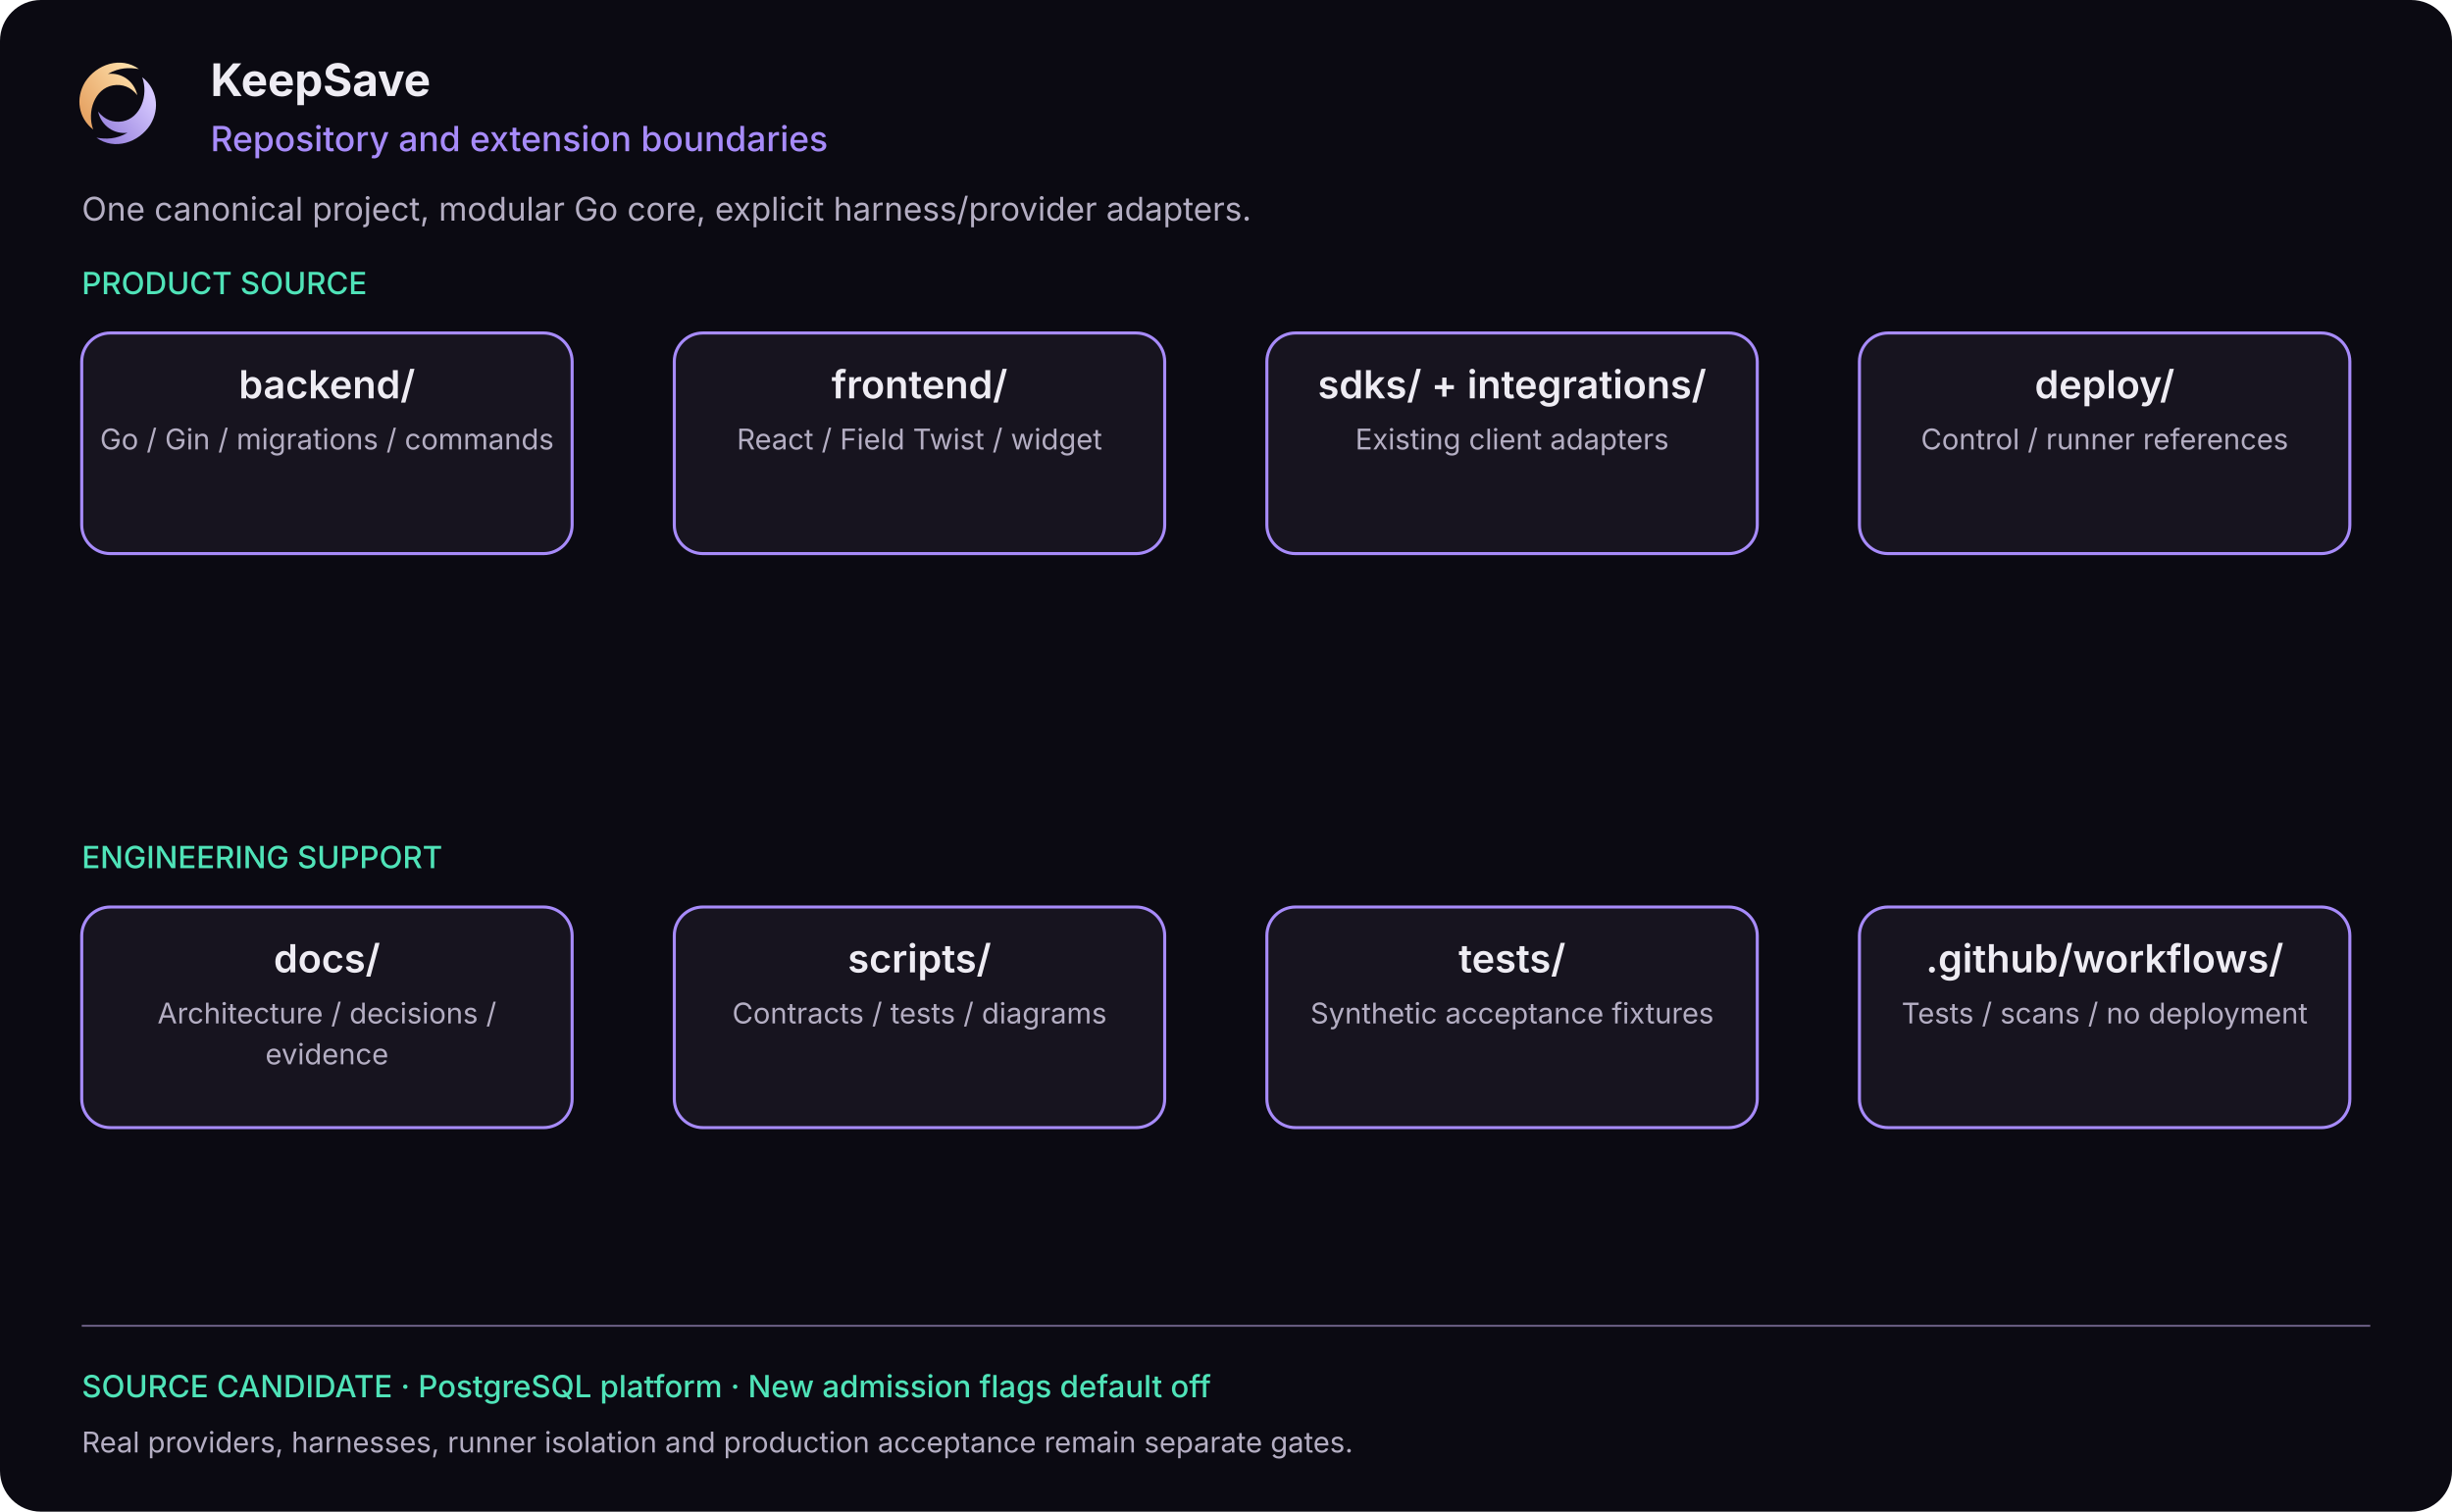
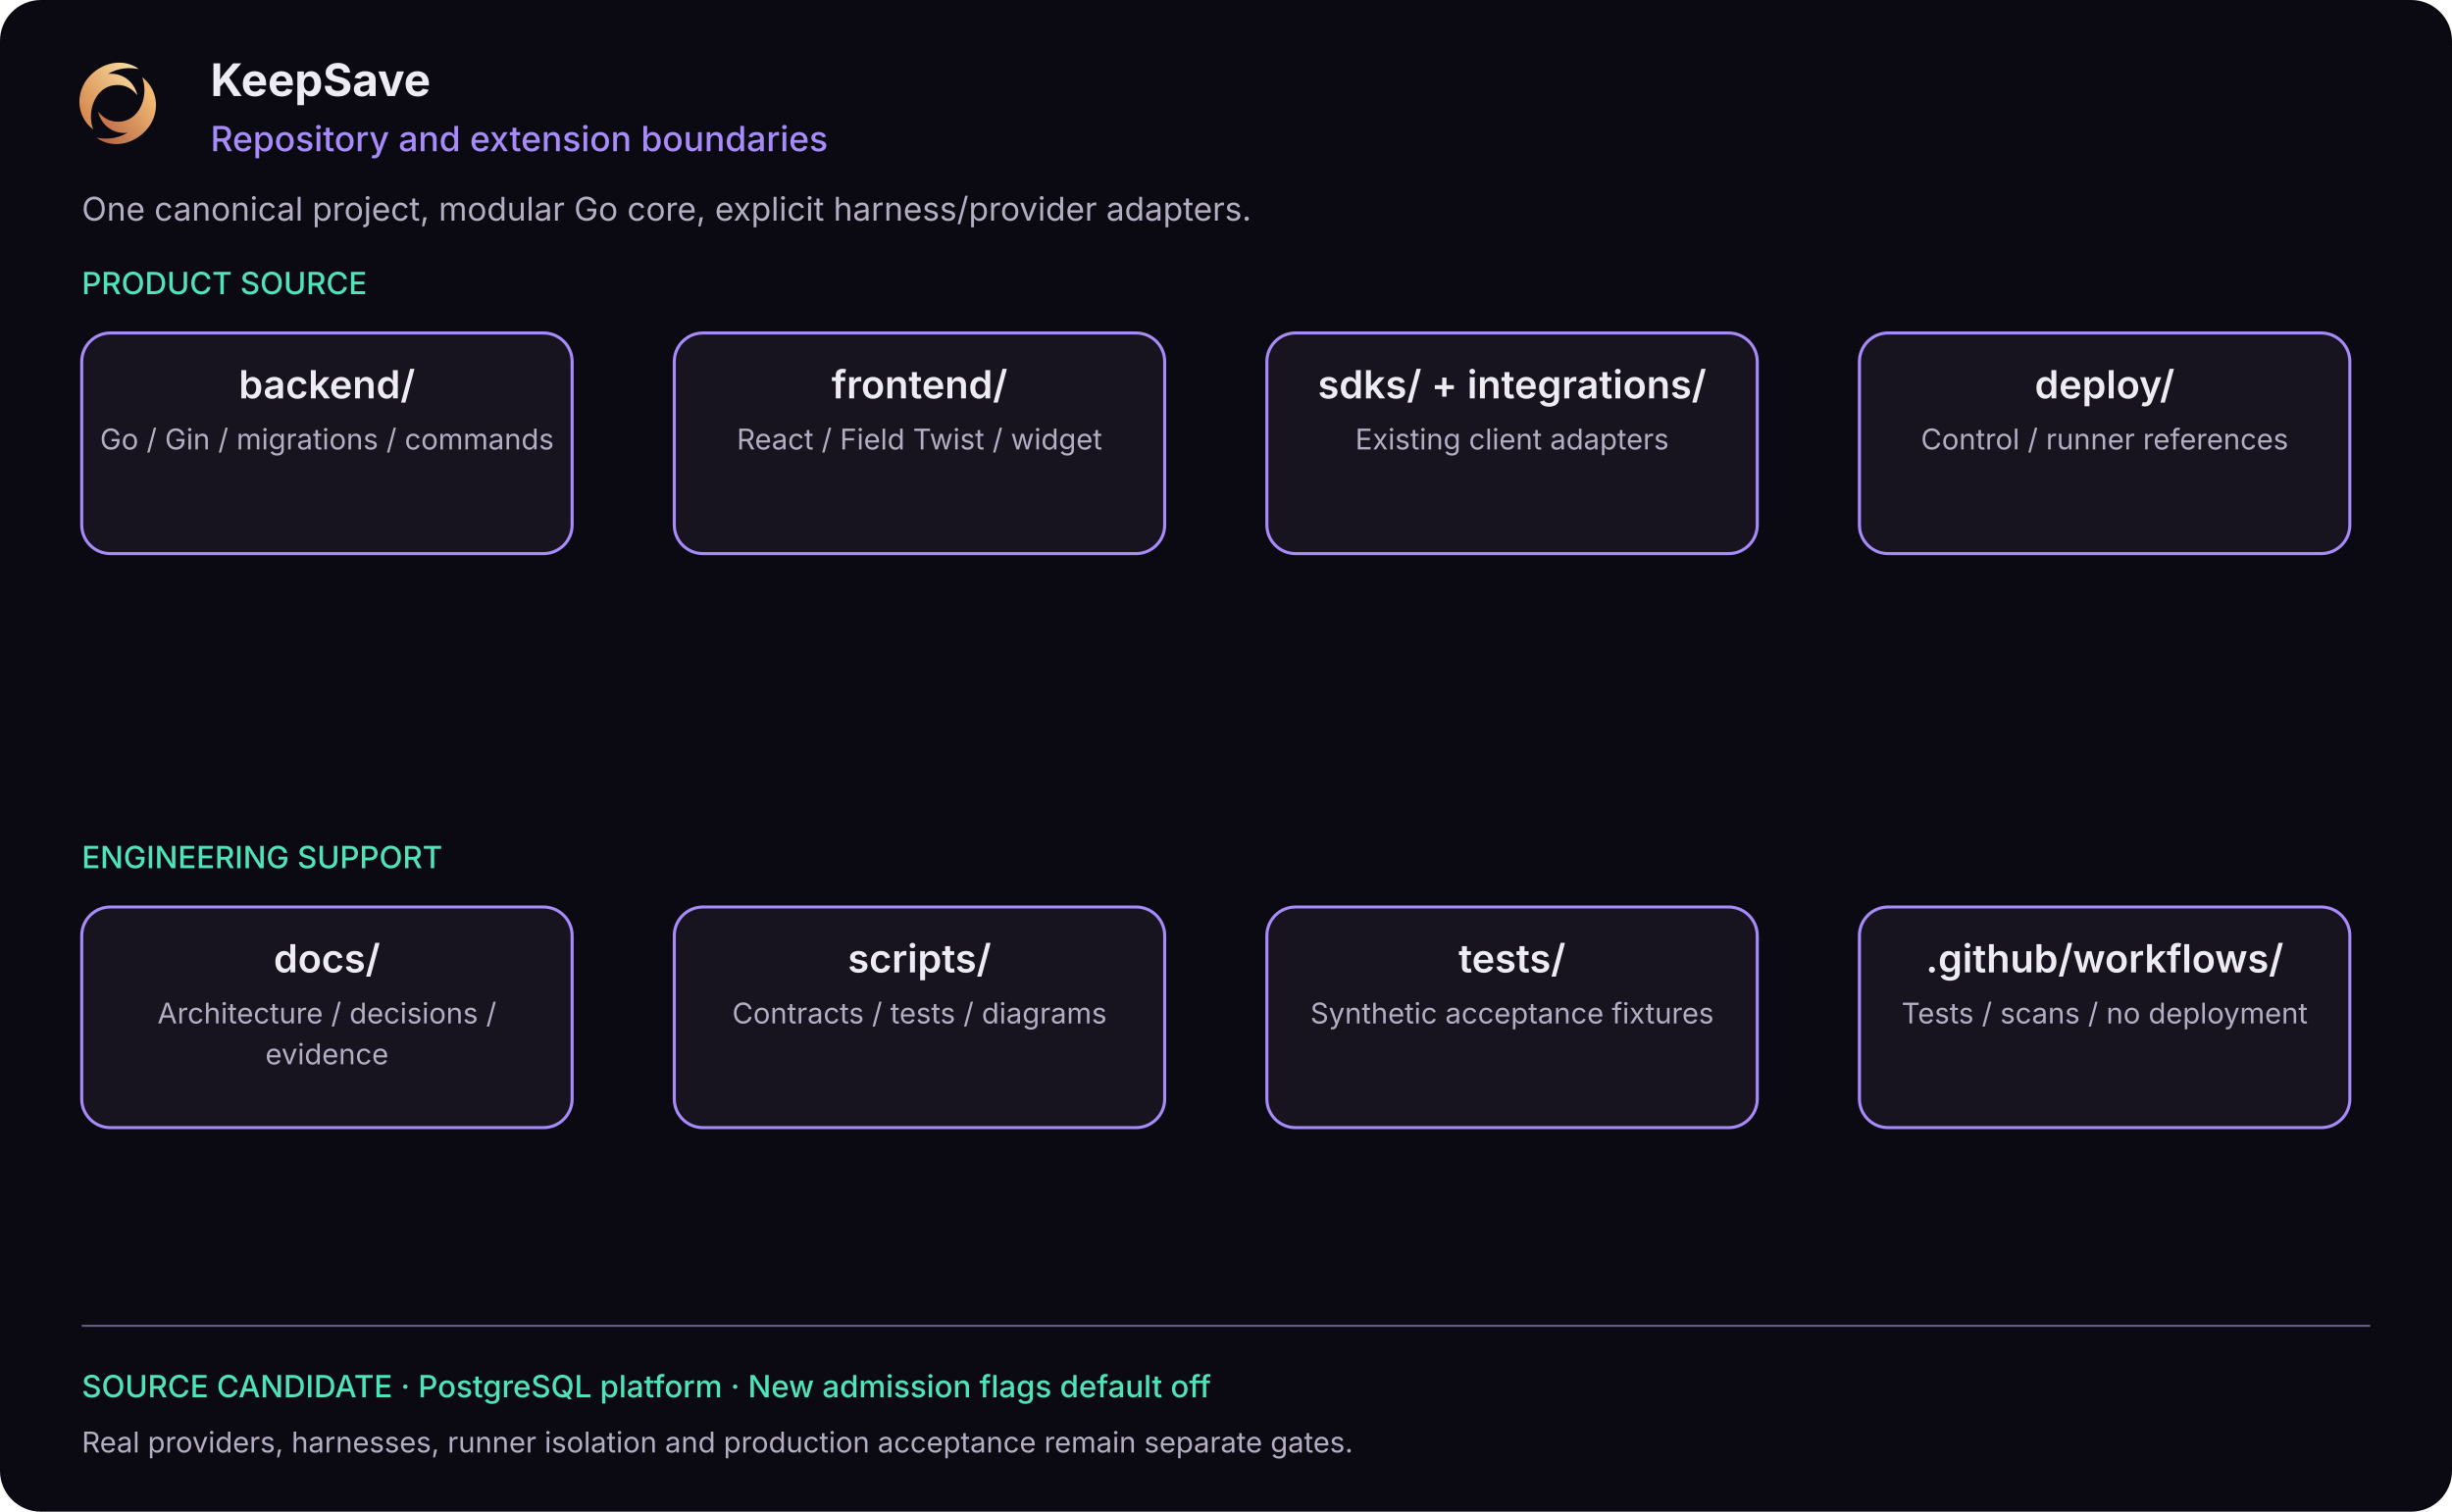
<svg xmlns="http://www.w3.org/2000/svg" width="1200" height="740" viewBox="0 0 1200 740" role="img" aria-labelledby="title desc">
  <defs>
    <marker id="arrow" viewBox="0 0 10 10" refX="9" refY="5" markerWidth="7" markerHeight="7" orient="auto-start-reverse">
      <path d="M0 0L10 5L0 10Z" fill="#a78bfa" />
    </marker>
  </defs>
  <rect width="1200" height="740" rx="20" fill="#0b0a12" />
  <g transform="translate(32 25) scale(.8)">
    <defs>
      <linearGradient id="warm" x1="10" y1="35" x2="44" y2="12" gradientUnits="userSpaceOnUse">
-         <stop stop-color="#e7a566" />
-         <stop offset="1" stop-color="#ffe2ad" />
+         <stop stop-color="#d98d50" />
+         <stop offset="1" stop-color="#f8dda2" />
      </linearGradient>
-       <linearGradient id="cool" x1="54" y1="29" x2="23" y2="54" gradientUnits="userSpaceOnUse">
-         <stop stop-color="#d6c9ff" />
-         <stop offset="1" stop-color="#9680dc" />
+       <linearGradient id="copper" x1="54" y1="29" x2="23" y2="54" gradientUnits="userSpaceOnUse">
+         <stop stop-color="#f1ba76" />
+         <stop offset="1" stop-color="#b96743" />
      </linearGradient>
    </defs>
    <path d="M45 11C34 3 19 8 12 19C6 29 8 41 17 48C13 37 18 23 29 21C35 20 40 22 44 27C42 18 34 13 26 14C33 10 39 10 45 11Z" fill="url(#warm)" />
-     <path d="M19 53C30 61 45 56 52 45C58 35 56 23 47 16C51 27 46 41 35 43C29 44 24 42 20 37C22 46 30 51 38 50C31 54 25 54 19 53Z" fill="url(#cool)" />
+     <path d="M19 53C30 61 45 56 52 45C58 35 56 23 47 16C51 27 46 41 35 43C29 44 24 42 20 37C22 46 30 51 38 50C31 54 25 54 19 53Z" fill="url(#copper)" />
  </g>
  <text x="103" y="47" fill="#eeecf3" font-family="Geist, Inter, ui-sans-serif, system-ui, sans-serif" font-size="22" font-weight="650" text-anchor="start">KeepSave</text>
  <text x="103" y="74" fill="#a78bfa" font-family="Geist, Inter, ui-sans-serif, system-ui, sans-serif" font-size="17" font-weight="550" text-anchor="start">Repository and extension boundaries</text>
  <text x="40" y="108" fill="#b4aec3" font-family="Geist, Inter, ui-sans-serif, system-ui, sans-serif" font-size="16" font-weight="400" text-anchor="start">One canonical project, modular Go core, explicit harness/provider adapters.</text>
  <path d="M40 649H1160" stroke="#685c80" />
  <text x="40" y="684" fill="#4fe3b8" font-family="Geist, Inter, ui-sans-serif, system-ui, sans-serif" font-size="15" font-weight="500" text-anchor="start">SOURCE CANDIDATE · PostgreSQL platform · New admission flags default off</text>
  <text x="40" y="711" fill="#b4aec3" font-family="Geist, Inter, ui-sans-serif, system-ui, sans-serif" font-size="14" font-weight="400" text-anchor="start">Real providers, harnesses, runner isolation and production acceptance remain separate gates.</text>
  <text x="40" y="144" fill="#4fe3b8" font-family="Geist, Inter, ui-sans-serif, system-ui, sans-serif" font-size="15" font-weight="550" text-anchor="start">PRODUCT SOURCE</text>
  <rect x="40" y="163" width="240" height="108" rx="14" fill="#17141f" stroke="#a78bfa" stroke-width="1.5" />
  <text x="160.0" y="195" fill="#eeecf3" font-family="Geist, Inter, ui-sans-serif, system-ui, sans-serif" font-size="19" font-weight="600" text-anchor="middle">backend/</text>
  <text x="160.0" y="220" fill="#b4aec3" font-family="Geist, Inter, ui-sans-serif, system-ui, sans-serif" font-size="14" font-weight="400" text-anchor="middle">Go / Gin / migrations / commands</text>
  <rect x="330" y="163" width="240" height="108" rx="14" fill="#17141f" stroke="#a78bfa" stroke-width="1.5" />
  <text x="450.0" y="195" fill="#eeecf3" font-family="Geist, Inter, ui-sans-serif, system-ui, sans-serif" font-size="19" font-weight="600" text-anchor="middle">frontend/</text>
  <text x="450.0" y="220" fill="#b4aec3" font-family="Geist, Inter, ui-sans-serif, system-ui, sans-serif" font-size="14" font-weight="400" text-anchor="middle">React / Field Twist / widget</text>
  <rect x="620" y="163" width="240" height="108" rx="14" fill="#17141f" stroke="#a78bfa" stroke-width="1.5" />
  <text x="740.0" y="195" fill="#eeecf3" font-family="Geist, Inter, ui-sans-serif, system-ui, sans-serif" font-size="19" font-weight="600" text-anchor="middle">sdks/ + integrations/</text>
  <text x="740.0" y="220" fill="#b4aec3" font-family="Geist, Inter, ui-sans-serif, system-ui, sans-serif" font-size="14" font-weight="400" text-anchor="middle">Existing client adapters</text>
  <rect x="910" y="163" width="240" height="108" rx="14" fill="#17141f" stroke="#a78bfa" stroke-width="1.5" />
  <text x="1030.0" y="195" fill="#eeecf3" font-family="Geist, Inter, ui-sans-serif, system-ui, sans-serif" font-size="19" font-weight="600" text-anchor="middle">deploy/</text>
  <text x="1030.0" y="220" fill="#b4aec3" font-family="Geist, Inter, ui-sans-serif, system-ui, sans-serif" font-size="14" font-weight="400" text-anchor="middle">Control / runner references</text>
  <text x="40" y="425" fill="#4fe3b8" font-family="Geist, Inter, ui-sans-serif, system-ui, sans-serif" font-size="15" font-weight="550" text-anchor="start">ENGINEERING SUPPORT</text>
  <rect x="40" y="444" width="240" height="108" rx="14" fill="#17141f" stroke="#a78bfa" stroke-width="1.5" />
  <text x="160.0" y="476" fill="#eeecf3" font-family="Geist, Inter, ui-sans-serif, system-ui, sans-serif" font-size="19" font-weight="600" text-anchor="middle">docs/</text>
  <text x="160.0" y="501" fill="#b4aec3" font-family="Geist, Inter, ui-sans-serif, system-ui, sans-serif" font-size="14" font-weight="400" text-anchor="middle">Architecture / decisions /</text>
  <text x="160.0" y="521" fill="#b4aec3" font-family="Geist, Inter, ui-sans-serif, system-ui, sans-serif" font-size="14" font-weight="400" text-anchor="middle">evidence</text>
  <rect x="330" y="444" width="240" height="108" rx="14" fill="#17141f" stroke="#a78bfa" stroke-width="1.5" />
  <text x="450.0" y="476" fill="#eeecf3" font-family="Geist, Inter, ui-sans-serif, system-ui, sans-serif" font-size="19" font-weight="600" text-anchor="middle">scripts/</text>
  <text x="450.0" y="501" fill="#b4aec3" font-family="Geist, Inter, ui-sans-serif, system-ui, sans-serif" font-size="14" font-weight="400" text-anchor="middle">Contracts / tests / diagrams</text>
  <rect x="620" y="444" width="240" height="108" rx="14" fill="#17141f" stroke="#a78bfa" stroke-width="1.5" />
  <text x="740.0" y="476" fill="#eeecf3" font-family="Geist, Inter, ui-sans-serif, system-ui, sans-serif" font-size="19" font-weight="600" text-anchor="middle">tests/</text>
  <text x="740.0" y="501" fill="#b4aec3" font-family="Geist, Inter, ui-sans-serif, system-ui, sans-serif" font-size="14" font-weight="400" text-anchor="middle">Synthetic acceptance fixtures</text>
  <rect x="910" y="444" width="240" height="108" rx="14" fill="#17141f" stroke="#a78bfa" stroke-width="1.5" />
  <text x="1030.0" y="476" fill="#eeecf3" font-family="Geist, Inter, ui-sans-serif, system-ui, sans-serif" font-size="19" font-weight="600" text-anchor="middle">.github/workflows/</text>
  <text x="1030.0" y="501" fill="#b4aec3" font-family="Geist, Inter, ui-sans-serif, system-ui, sans-serif" font-size="14" font-weight="400" text-anchor="middle">Tests / scans / no deployment</text>
</svg>
